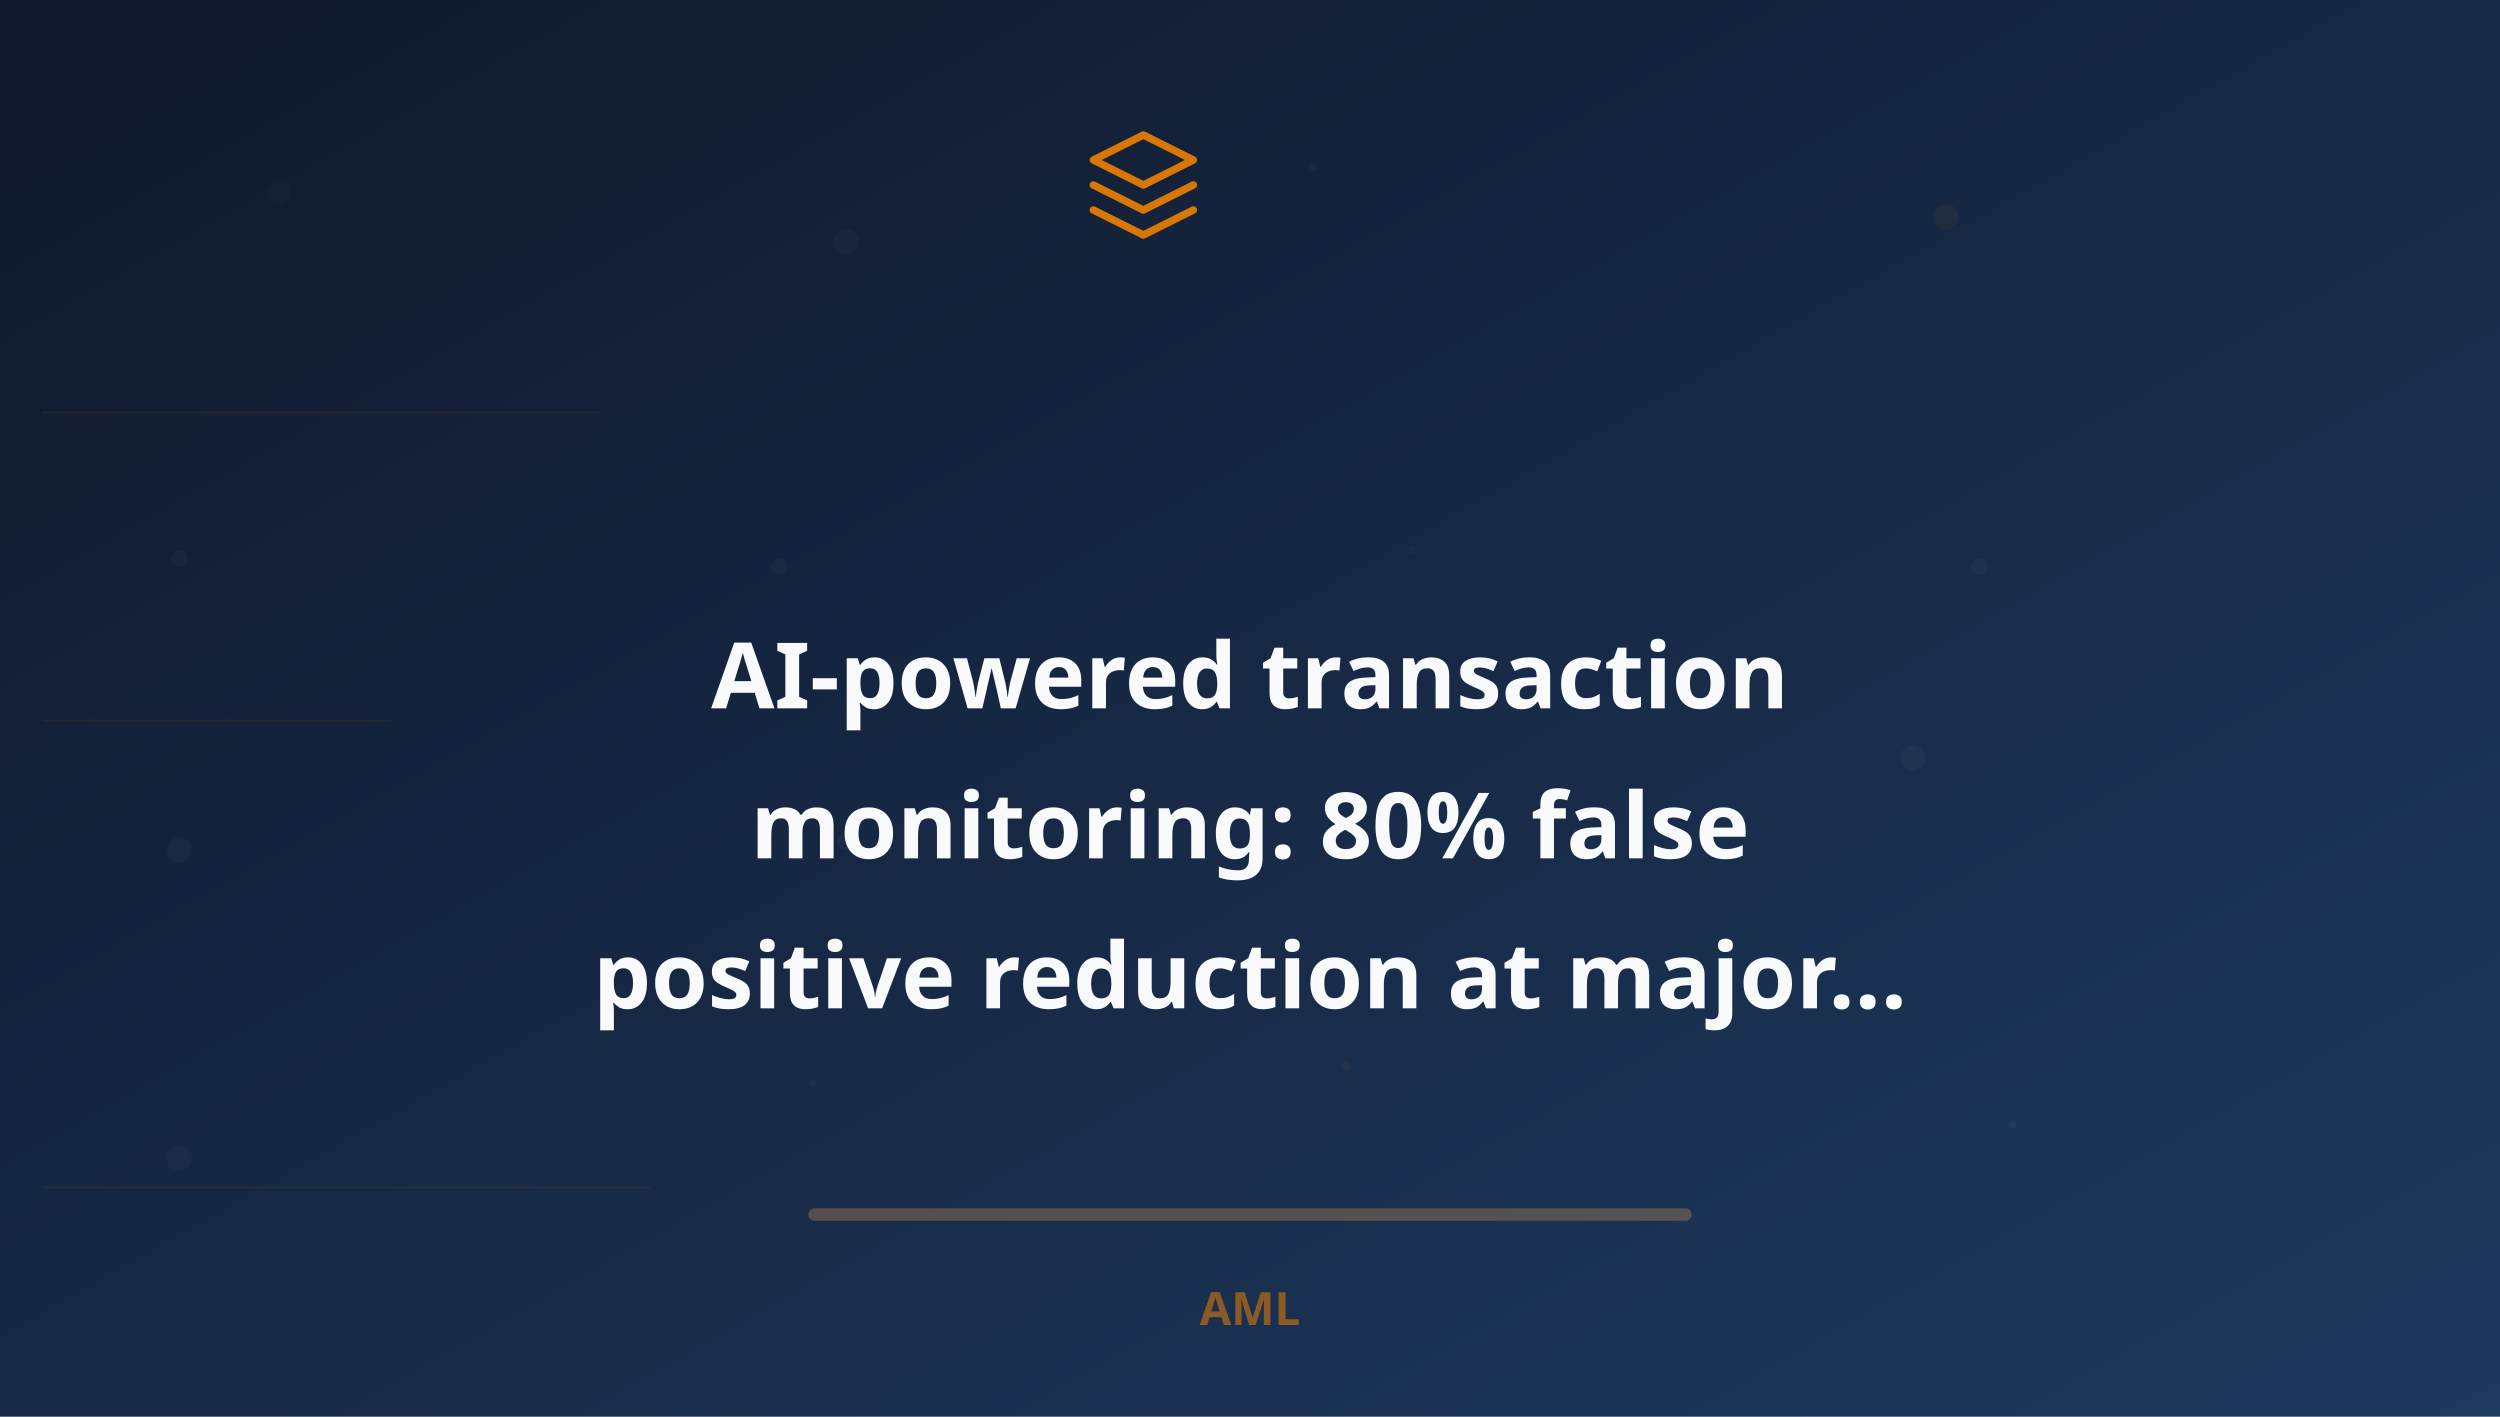
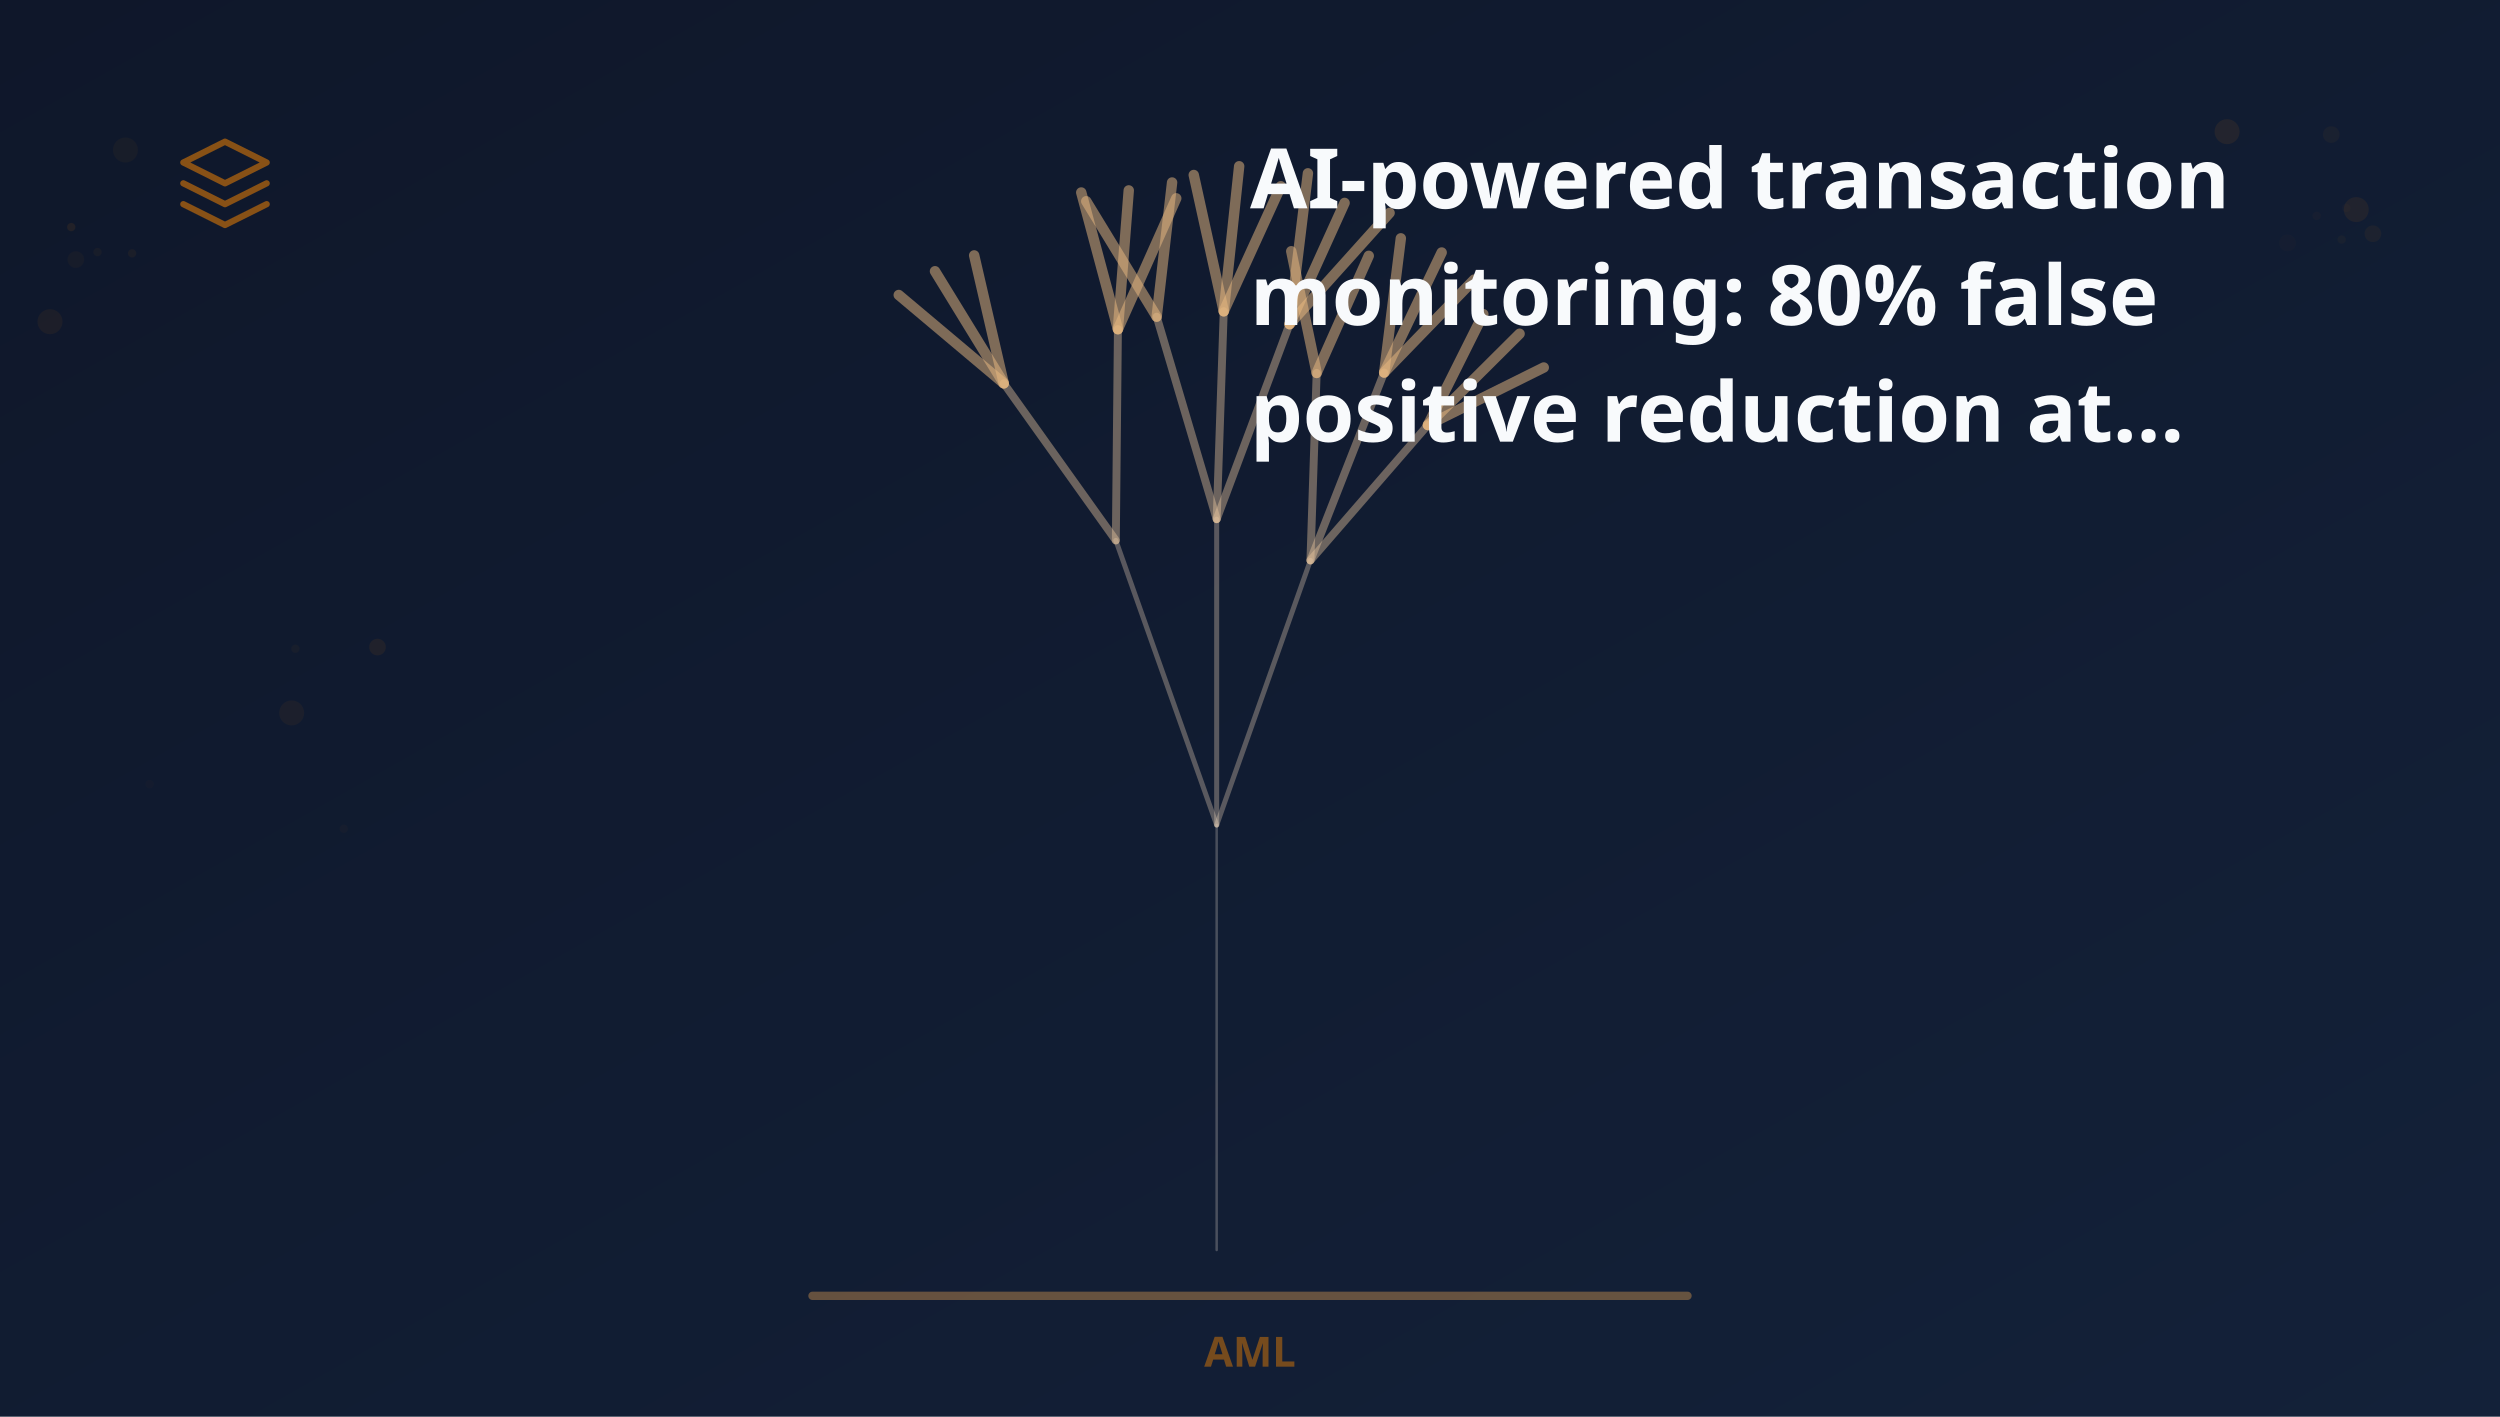
<svg xmlns="http://www.w3.org/2000/svg" width="600" height="340" viewBox="0 0 600 340">
  <defs>
    <linearGradient id="bg-blog/202" x1="0" y1="0" x2="1" y2="1">
      <stop offset="0" stop-color="#0f172a" />
-       <stop offset="1" stop-color="#1e3a5f" />
+       <stop offset="1" stop-color="#132139" />
    </linearGradient>
  </defs>
  <rect width="600" height="340" fill="url(#bg-blog/202)" />
-   <circle cx="67" cy="46" r="3" fill="#ffffff" opacity="0.02" />
-   <circle cx="203" cy="58" r="3" fill="#ffffff" opacity="0.03" />
-   <circle cx="315" cy="40" r="1" fill="#ffffff" opacity="0.03" />
-   <circle cx="467" cy="52" r="3" fill="#d97706" opacity="0.06" />
-   <circle cx="43" cy="134" r="2" fill="#ffffff" opacity="0.03" />
-   <circle cx="187" cy="136" r="2" fill="#ffffff" opacity="0.02" />
-   <circle cx="339" cy="132" r="1" fill="#ffffff" opacity="0.02" />
-   <circle cx="475" cy="136" r="2" fill="#ffffff" opacity="0.03" />
-   <circle cx="43" cy="204" r="3" fill="#ffffff" opacity="0.03" />
-   <circle cx="203" cy="202" r="2" fill="#ffffff" opacity="0.03" />
-   <circle cx="347" cy="198" r="1" fill="#d97706" opacity="0.06" />
-   <circle cx="459" cy="182" r="3" fill="#ffffff" opacity="0.03" />
-   <circle cx="43" cy="278" r="3" fill="#ffffff" opacity="0.02" />
-   <circle cx="195" cy="260" r="1" fill="#ffffff" opacity="0.03" />
-   <circle cx="323" cy="256" r="1" fill="#d97706" opacity="0.06" />
-   <circle cx="483" cy="270" r="1" fill="#ffffff" opacity="0.03" />
-   <line x1="10" y1="99" x2="144" y2="99" stroke="#d97706" stroke-width="0.5" opacity="0.08" />
-   <line x1="10" y1="173" x2="94" y2="173" stroke="#d97706" stroke-width="0.5" opacity="0.08" />
-   <line x1="10" y1="285" x2="156" y2="285" stroke="#d97706" stroke-width="0.5" opacity="0.08" />
-   <g transform="translate(260, 30) scale(1.2)" stroke="#d97706" fill="none" stroke-linecap="round" stroke-linejoin="round" stroke-width="1.5">
+   <circle cx="559.5" cy="32.3" r="2" fill="#d97706" opacity="0.05" />
+   <circle cx="569.5" cy="56.1" r="2" fill="#d97706" opacity="0.06" />
+   <circle cx="82.5" cy="198.9" r="1" fill="#d97706" opacity="0.03" />
+   <circle cx="70.9" cy="155.7" r="1" fill="#d97706" opacity="0.04" />
+   <circle cx="17.1" cy="54.5" r="1" fill="#d97706" opacity="0.09" />
+   <circle cx="35.9" cy="188.2" r="1" fill="#d97706" opacity="0.02" />
+   <circle cx="-10.0" cy="55.0" r="3" fill="#d97706" opacity="0.07" />
+   <circle cx="90.6" cy="155.3" r="2" fill="#d97706" opacity="0.08" />
+   <circle cx="30.1" cy="36.0" r="3" fill="#d97706" opacity="0.05" />
+   <circle cx="70.0" cy="171.1" r="3" fill="#d97706" opacity="0.06" />
+   <circle cx="556.0" cy="51.8" r="1" fill="#d97706" opacity="0.03" />
+   <circle cx="18.2" cy="62.3" r="2" fill="#d97706" opacity="0.04" />
+   <circle cx="534.5" cy="31.6" r="3" fill="#d97706" opacity="0.09" />
+   <circle cx="549.0" cy="58.3" r="2" fill="#d97706" opacity="0.02" />
+   <circle cx="12.0" cy="77.2" r="3" fill="#d97706" opacity="0.07" />
+   <circle cx="565.5" cy="50.3" r="3" fill="#d97706" opacity="0.08" />
+   <circle cx="23.4" cy="60.5" r="1" fill="#d97706" opacity="0.05" />
+   <circle cx="31.7" cy="60.8" r="1" fill="#d97706" opacity="0.06" />
+   <circle cx="563.1" cy="49.9" r="1" fill="#d97706" opacity="0.03" />
+   <circle cx="562.0" cy="57.5" r="1" fill="#d97706" opacity="0.04" />
+   <line x1="292.0" y1="300.0" x2="292.0" y2="198.0" stroke="#faeedf" stroke-width="0.6" opacity="0.24" stroke-linecap="round" />
+   <line x1="292.0" y1="198.0" x2="267.8" y2="129.7" stroke="#f5ddc0" stroke-width="1.2" opacity="0.32" stroke-linecap="round" />
+   <line x1="267.8" y1="129.7" x2="240.9" y2="92.0" stroke="#f0cca1" stroke-width="1.9" opacity="0.41" stroke-linecap="round" />
+   <line x1="240.9" y1="92.0" x2="215.7" y2="70.8" stroke="#ecbb82" stroke-width="2.5" opacity="0.50" stroke-linecap="round" />
+   <line x1="240.9" y1="92.0" x2="224.4" y2="65.1" stroke="#ecbb82" stroke-width="2.5" opacity="0.50" stroke-linecap="round" />
+   <line x1="240.9" y1="92.0" x2="233.8" y2="61.3" stroke="#ecbb82" stroke-width="2.5" opacity="0.50" stroke-linecap="round" />
+   <line x1="267.8" y1="129.7" x2="268.3" y2="79.0" stroke="#f0cca1" stroke-width="1.9" opacity="0.41" stroke-linecap="round" />
+   <line x1="268.3" y1="79.0" x2="259.5" y2="46.2" stroke="#ecbb82" stroke-width="2.5" opacity="0.50" stroke-linecap="round" />
+   <line x1="268.3" y1="79.0" x2="270.9" y2="45.7" stroke="#ecbb82" stroke-width="2.5" opacity="0.50" stroke-linecap="round" />
+   <line x1="268.3" y1="79.0" x2="282.3" y2="47.6" stroke="#ecbb82" stroke-width="2.5" opacity="0.50" stroke-linecap="round" />
+   <line x1="292.0" y1="198.0" x2="292.0" y2="124.6" stroke="#f5ddc0" stroke-width="1.2" opacity="0.32" stroke-linecap="round" />
+   <line x1="292.0" y1="124.6" x2="277.6" y2="76.0" stroke="#f0cca1" stroke-width="1.9" opacity="0.41" stroke-linecap="round" />
+   <line x1="277.6" y1="76.0" x2="260.7" y2="48.3" stroke="#ecbb82" stroke-width="2.5" opacity="0.50" stroke-linecap="round" />
+   <line x1="277.6" y1="76.0" x2="281.3" y2="43.8" stroke="#ecbb82" stroke-width="2.5" opacity="0.50" stroke-linecap="round" />
+   <line x1="292.0" y1="124.6" x2="293.7" y2="74.7" stroke="#f0cca1" stroke-width="1.9" opacity="0.41" stroke-linecap="round" />
+   <line x1="293.7" y1="74.7" x2="286.5" y2="42.0" stroke="#ecbb82" stroke-width="2.5" opacity="0.50" stroke-linecap="round" />
+   <line x1="293.7" y1="74.7" x2="297.4" y2="39.9" stroke="#ecbb82" stroke-width="2.5" opacity="0.50" stroke-linecap="round" />
+   <line x1="293.7" y1="74.7" x2="307.4" y2="44.7" stroke="#ecbb82" stroke-width="2.5" opacity="0.50" stroke-linecap="round" />
+   <line x1="292.0" y1="124.6" x2="309.5" y2="77.8" stroke="#f0cca1" stroke-width="1.9" opacity="0.41" stroke-linecap="round" />
+   <line x1="309.5" y1="77.8" x2="313.9" y2="41.6" stroke="#ecbb82" stroke-width="2.5" opacity="0.50" stroke-linecap="round" />
+   <line x1="309.5" y1="77.8" x2="322.7" y2="48.7" stroke="#ecbb82" stroke-width="2.5" opacity="0.50" stroke-linecap="round" />
+   <line x1="309.5" y1="77.8" x2="333.5" y2="51.1" stroke="#ecbb82" stroke-width="2.5" opacity="0.50" stroke-linecap="round" />
+   <line x1="292.0" y1="198.0" x2="314.5" y2="134.5" stroke="#f5ddc0" stroke-width="1.2" opacity="0.32" stroke-linecap="round" />
+   <line x1="314.5" y1="134.5" x2="316.0" y2="89.5" stroke="#f0cca1" stroke-width="1.9" opacity="0.41" stroke-linecap="round" />
+   <line x1="316.0" y1="89.5" x2="309.9" y2="60.3" stroke="#ecbb82" stroke-width="2.5" opacity="0.50" stroke-linecap="round" />
+   <line x1="316.0" y1="89.5" x2="328.5" y2="61.4" stroke="#ecbb82" stroke-width="2.5" opacity="0.50" stroke-linecap="round" />
+   <line x1="314.5" y1="134.5" x2="332.2" y2="89.4" stroke="#f0cca1" stroke-width="1.9" opacity="0.41" stroke-linecap="round" />
+   <line x1="332.2" y1="89.4" x2="336.2" y2="57.2" stroke="#ecbb82" stroke-width="2.5" opacity="0.50" stroke-linecap="round" />
+   <line x1="332.2" y1="89.4" x2="346.0" y2="60.6" stroke="#ecbb82" stroke-width="2.5" opacity="0.50" stroke-linecap="round" />
+   <line x1="332.2" y1="89.4" x2="353.8" y2="67.1" stroke="#ecbb82" stroke-width="2.5" opacity="0.50" stroke-linecap="round" />
+   <line x1="314.5" y1="134.5" x2="342.7" y2="102.0" stroke="#f0cca1" stroke-width="1.9" opacity="0.41" stroke-linecap="round" />
+   <line x1="342.7" y1="102.0" x2="356.0" y2="75.4" stroke="#ecbb82" stroke-width="2.5" opacity="0.50" stroke-linecap="round" />
+   <line x1="342.7" y1="102.0" x2="364.7" y2="80.1" stroke="#ecbb82" stroke-width="2.5" opacity="0.50" stroke-linecap="round" />
+   <line x1="342.7" y1="102.0" x2="370.5" y2="88.2" stroke="#ecbb82" stroke-width="2.5" opacity="0.50" stroke-linecap="round" />
+   <g transform="translate(42, 32) scale(1.0)" stroke="#d97706" fill="none" stroke-linecap="round" stroke-linejoin="round" stroke-width="1.5" opacity="0.6">
    <path d="M12 2L2 7l10 5 10-5-10-5zM2 17l10 5 10-5M2 12l10 5 10-5" />
  </g>
-   <text x="300" y="170" fill="#f8fafc" font-family="system-ui,sans-serif" font-size="22" font-weight="700" text-anchor="middle">AI-powered transaction</text>
-   <text x="300" y="206" fill="#f8fafc" font-family="system-ui,sans-serif" font-size="22" font-weight="700" text-anchor="middle">monitoring: 80% false</text>
-   <text x="300" y="242" fill="#f8fafc" font-family="system-ui,sans-serif" font-size="22" font-weight="700" text-anchor="middle">positive reduction at major...</text>
-   <rect x="194" y="290" width="212" height="3" rx="1.5" fill="#e49f50" opacity="0.3" />
-   <text x="300" y="318" fill="#d97706" font-family="system-ui,sans-serif" font-size="11" font-weight="600" text-anchor="middle" opacity="0.6">AML</text>
+   <text x="300" y="50" fill="#f8fafc" font-family="system-ui,sans-serif" font-size="20" font-weight="700" text-anchor="start">AI-powered transaction</text>
+   <text x="300" y="78" fill="#f8fafc" font-family="system-ui,sans-serif" font-size="20" font-weight="700" text-anchor="start">monitoring: 80% false</text>
+   <text x="300" y="106" fill="#f8fafc" font-family="system-ui,sans-serif" font-size="20" font-weight="700" text-anchor="start">positive reduction at...</text>
+   <rect x="194" y="310" width="212" height="2" rx="1" fill="#e49f50" opacity="0.4" />
+   <text x="300" y="328" fill="#d97706" font-family="system-ui,sans-serif" font-size="10" font-weight="600" text-anchor="middle" opacity="0.5">AML</text>
</svg>
